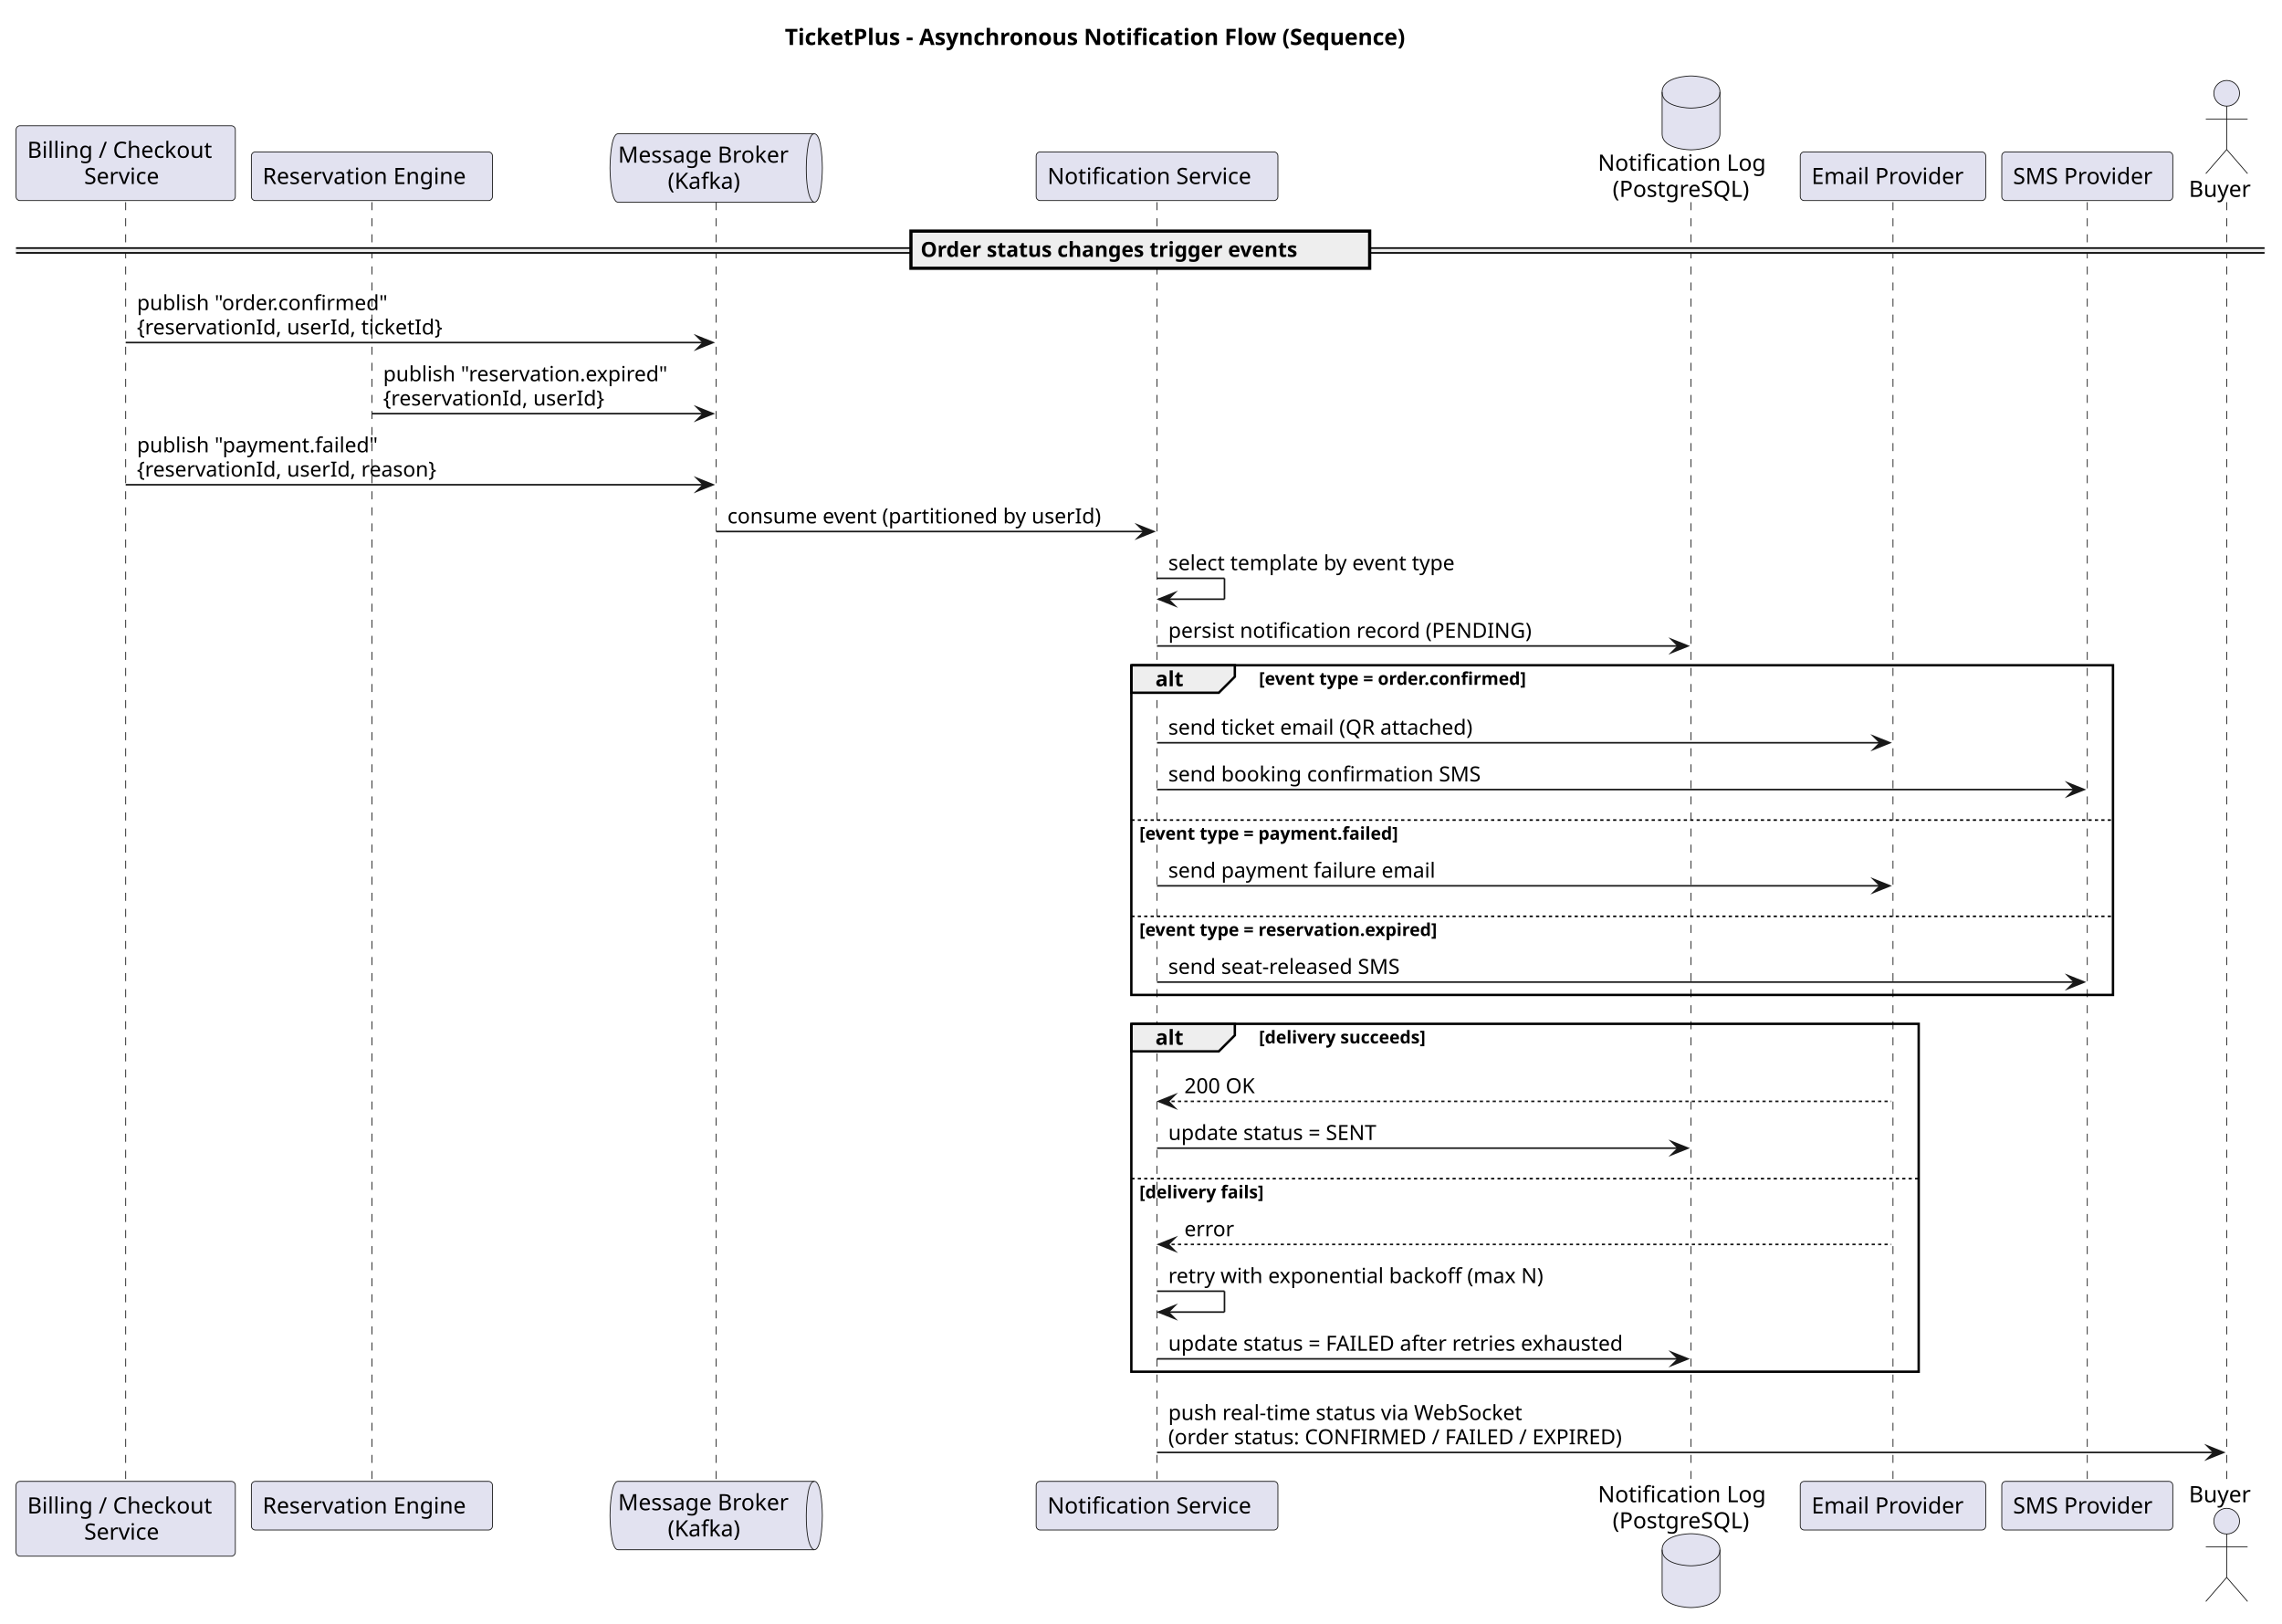
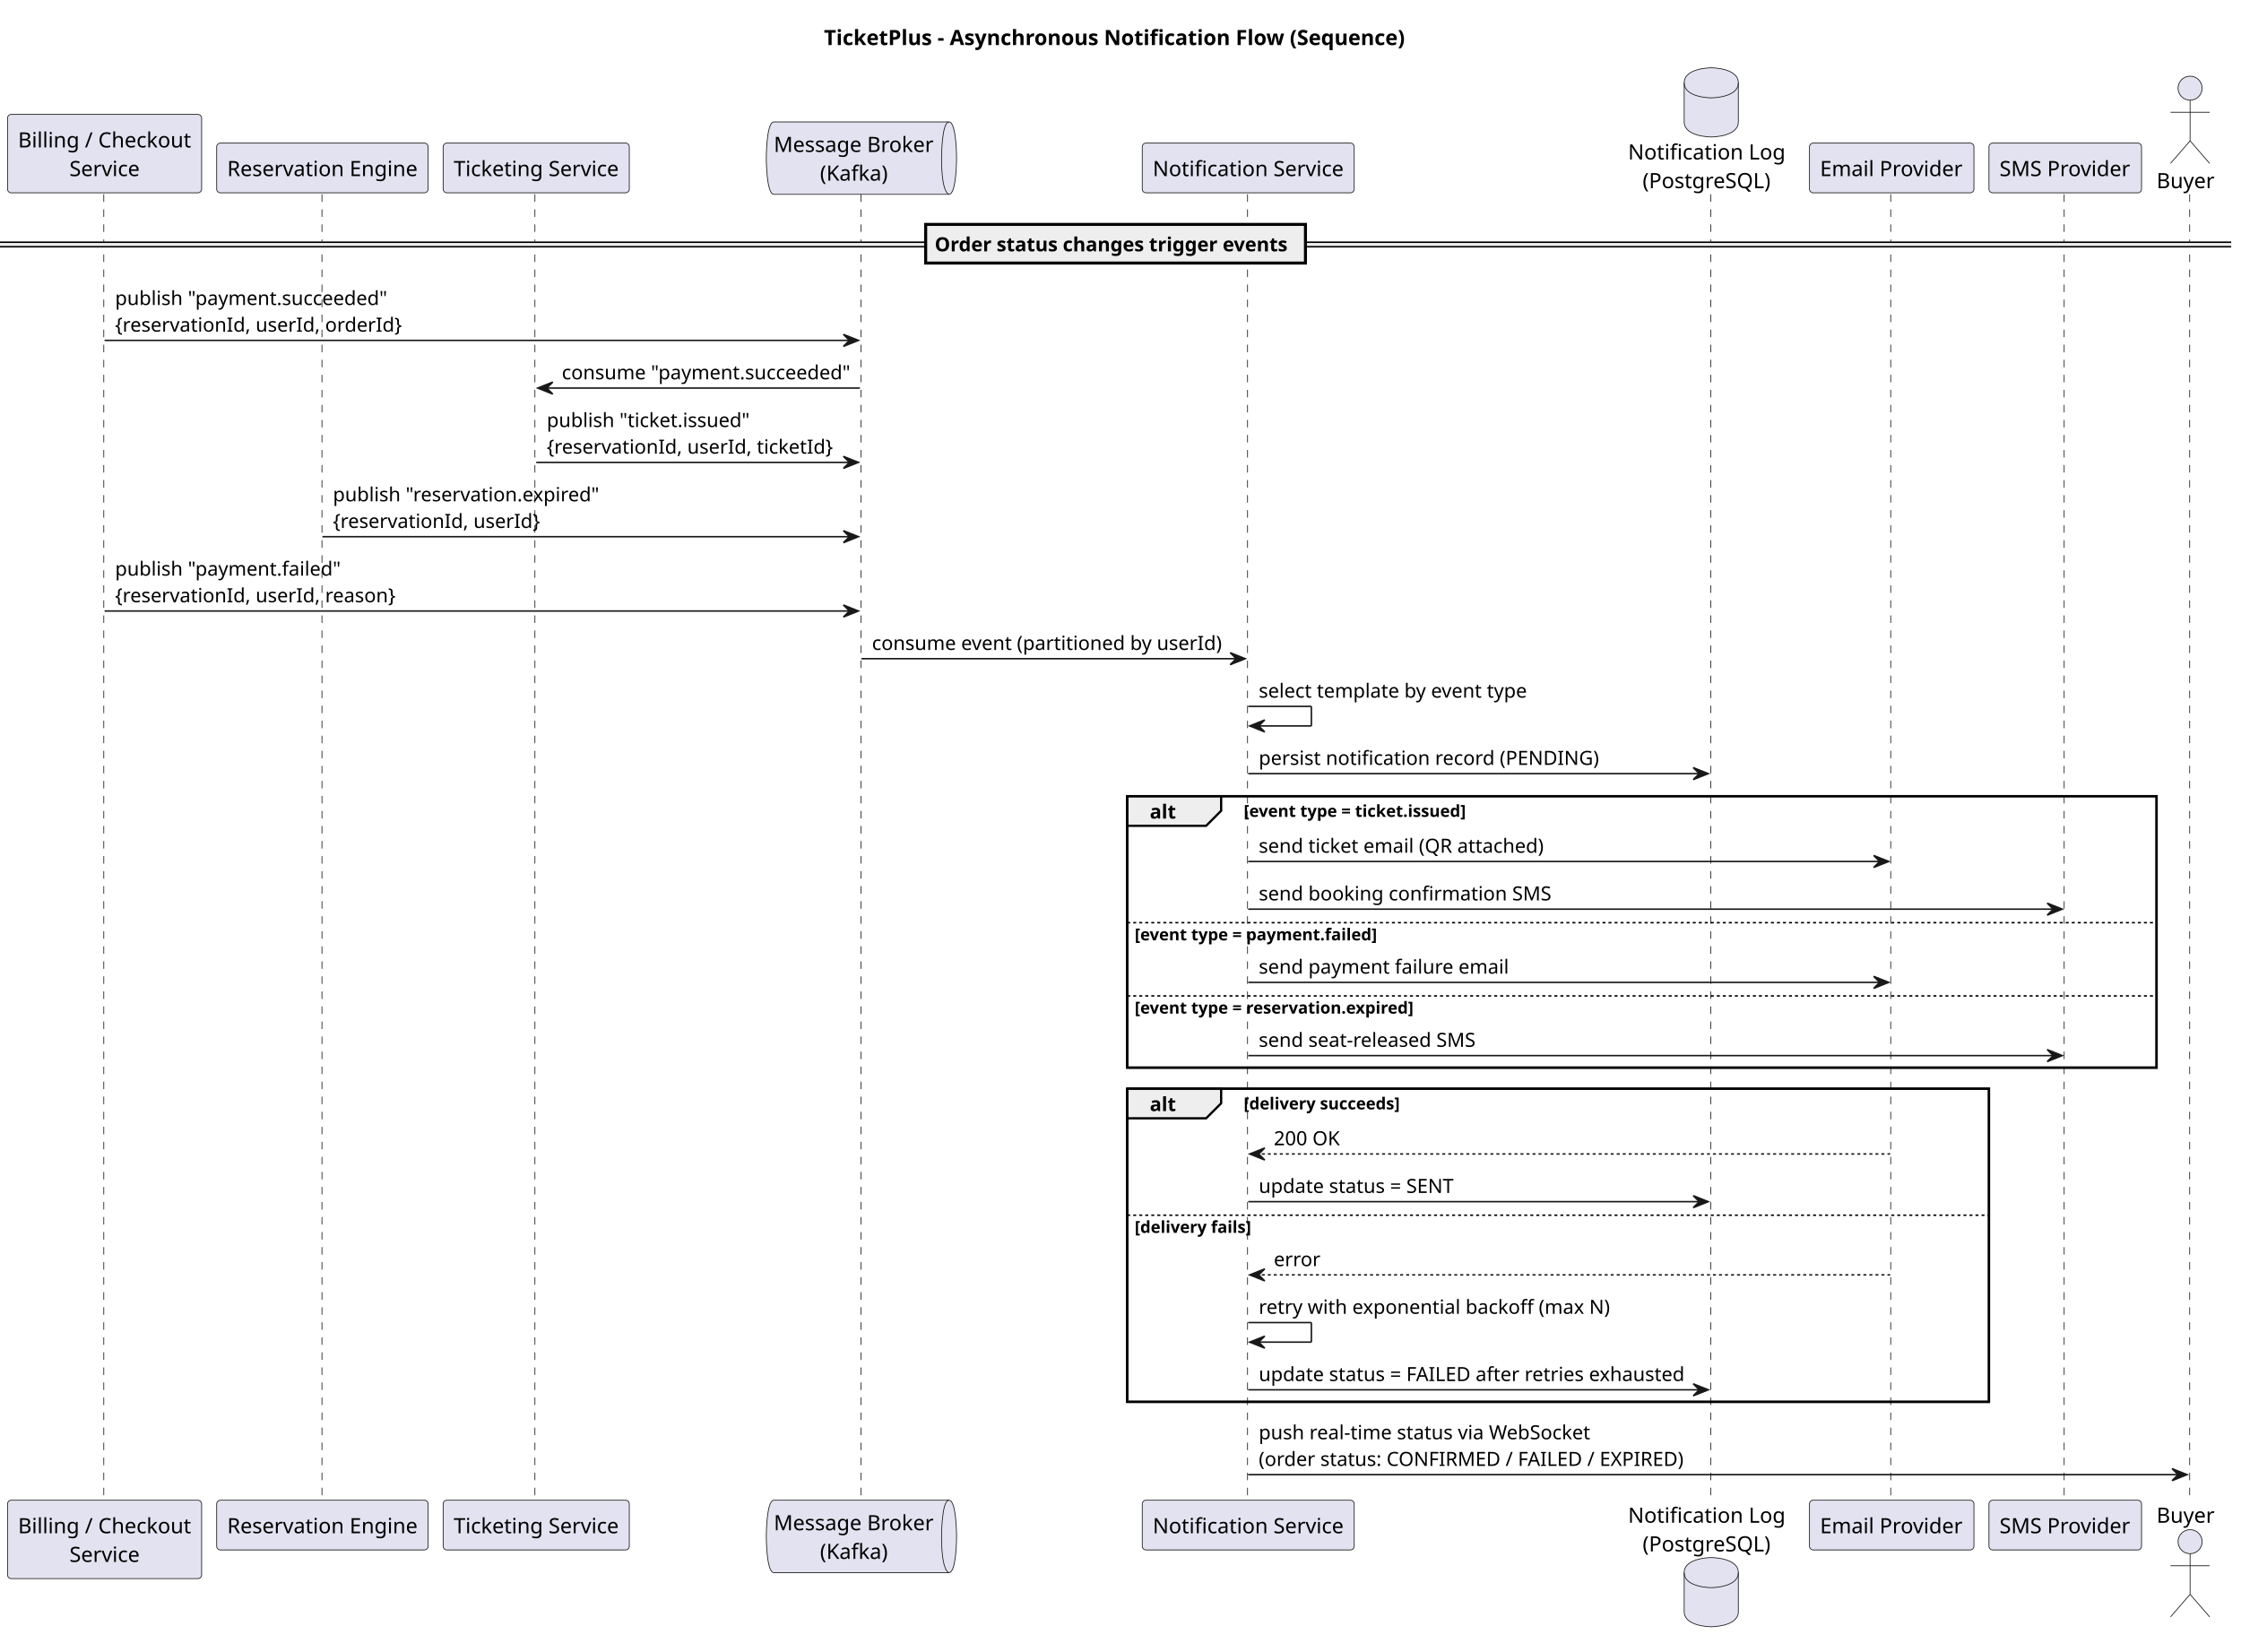
- <svg xmlns="http://www.w3.org/2000/svg" version="1.1" data-diagram-type="SEQUENCE" style="width:1421px;height:1011px;background:#FFFFFF;" width="1421px" height="1011px" viewBox="0 0 1421 1011" zoomAndPan="magnify" preserveAspectRatio="none" contentStyleType="text/css">
+ <svg xmlns="http://www.w3.org/2000/svg" contentStyleType="text/css" data-diagram-type="SEQUENCE" height="1098px" preserveAspectRatio="none" style="width:1490px;height:1098px;background:#FFFFFF;" version="1.1" viewBox="0 0 1490 1098" width="1490px" zoomAndPan="magnify">
  <defs />
-   <g font-family="sans-serif" lengthAdjust="spacing">
-     <g class="title" data-source-line="1">
-       <text x="488.722" y="27.995" fill="#000" font-size="14" textLength="441.69" font-weight="700">TicketPlus - Asynchronous Notification Flow (Sequence)</text>
-     </g>
-     <g>
-       <rect x="74.767" y="125.891" width="8" height="796.469" fill="#000" fill-opacity="0" />
-       <line x1="78.267" y1="125.891" x2="78.267" y2="922.359" style="stroke:#181818;stroke-width:0.5;stroke-dasharray:5,5;" />
-     </g>
-     <g>
-       <rect x="228.093" y="125.891" width="8" height="796.469" fill="#000" fill-opacity="0" />
-       <line x1="231.593" y1="125.891" x2="231.593" y2="922.359" style="stroke:#181818;stroke-width:0.5;stroke-dasharray:5,5;" />
-     </g>
-     <g>
-       <rect x="442.465" y="125.891" width="8" height="796.469" fill="#000" fill-opacity="0" />
-       <line x1="445.965" y1="125.891" x2="445.965" y2="922.359" style="stroke:#181818;stroke-width:0.5;stroke-dasharray:5,5;" />
-     </g>
-     <g>
-       <rect x="716.988" y="125.891" width="8" height="796.469" fill="#000" fill-opacity="0" />
-       <line x1="720.488" y1="125.891" x2="720.488" y2="922.359" style="stroke:#181818;stroke-width:0.5;stroke-dasharray:5,5;" />
-     </g>
-     <g>
-       <rect x="1049.503" y="125.891" width="8" height="796.469" fill="#000" fill-opacity="0" />
-       <line x1="1053.003" y1="125.891" x2="1053.003" y2="922.359" style="stroke:#181818;stroke-width:0.5;stroke-dasharray:5,5;" />
-     </g>
-     <g>
-       <rect x="1175.262" y="125.891" width="8" height="796.469" fill="#000" fill-opacity="0" />
-       <line x1="1178.762" y1="125.891" x2="1178.762" y2="922.359" style="stroke:#181818;stroke-width:0.5;stroke-dasharray:5,5;" />
-     </g>
-     <g>
-       <rect x="1296.254" y="125.891" width="8" height="796.469" fill="#000" fill-opacity="0" />
-       <line x1="1299.754" y1="125.891" x2="1299.754" y2="922.359" style="stroke:#181818;stroke-width:0.5;stroke-dasharray:5,5;" />
-     </g>
-     <g>
-       <rect x="1383.068" y="125.891" width="8" height="796.469" fill="#000" fill-opacity="0" />
-       <line x1="1386.568" y1="125.891" x2="1386.568" y2="922.359" style="stroke:#181818;stroke-width:0.5;stroke-dasharray:5,5;" />
-     </g>
-     <rect x="10" y="78.297" width="136.534" height="46.594" fill="#E2E2F0" style="stroke:#181818;stroke-width:0.5;" rx="2.5" ry="2.5" />
-     <text x="17" y="98.292" fill="#000" font-size="14" textLength="122.534">Billing / Checkout</text>
-     <text x="52.396" y="114.589" fill="#000" font-size="14" textLength="51.741">Service</text>
-     <rect x="156.534" y="94.594" width="150.117" height="30.297" fill="#E2E2F0" style="stroke:#181818;stroke-width:0.5;" rx="2.5" ry="2.5" />
-     <text x="163.534" y="114.589" fill="#000" font-size="14" textLength="136.117">Reservation Engine</text>
-     <path d="M384.859,83.297 L507.071,83.297 C512.071,83.297 512.071,104.594 512.071,104.594 C512.071,104.594 512.071,125.891 507.071,125.891 L384.859,125.891 C379.859,125.891 379.859,104.594 379.859,104.594 C379.859,104.594 379.859,83.297 384.859,83.297" style="stroke:#181818;stroke-width:0.5;" fill="#E2E2F0" />
-     <path d="M507.071,83.297 C502.071,83.297 502.071,104.594 502.071,104.594 C502.071,125.891 507.071,125.891 507.071,125.891" style="stroke:#181818;stroke-width:0.5;" fill="none" />
-     <text x="384.859" y="101.292" fill="#000" font-size="14" textLength="112.212">Message Broker</text>
-     <text x="415.816" y="117.589" fill="#000" font-size="14" textLength="50.299">(Kafka)</text>
-     <rect x="645.228" y="94.594" width="150.521" height="30.297" fill="#E2E2F0" style="stroke:#181818;stroke-width:0.5;" rx="2.5" ry="2.5" />
-     <text x="652.228" y="114.589" fill="#000" font-size="14" textLength="136.521">Notification Service</text>
-     <text x="994.988" y="106.292" fill="#000" font-size="14" textLength="110.031">Notification Log</text>
-     <text x="1004.165" y="122.589" fill="#000" font-size="14" textLength="91.677">(PostgreSQL)</text>
-     <path d="M1035.003,57.297 C1035.003,47.297 1053.003,47.297 1053.003,47.297 C1053.003,47.297 1071.003,47.297 1071.003,57.297 L1071.003,83.297 C1071.003,93.297 1053.003,93.297 1053.003,93.297 C1053.003,93.297 1035.003,93.297 1035.003,83.297 L1035.003,57.297" style="stroke:#181818;stroke-width:0.5;" fill="#E2E2F0" />
-     <path d="M1035.003,57.297 C1035.003,67.297 1053.003,67.297 1053.003,67.297 C1053.003,67.297 1071.003,67.297 1071.003,57.297" style="stroke:#181818;stroke-width:0.5;" fill="none" />
-     <rect x="1121.019" y="94.594" width="115.486" height="30.297" fill="#E2E2F0" style="stroke:#181818;stroke-width:0.5;" rx="2.5" ry="2.5" />
-     <text x="1128.019" y="114.589" fill="#000" font-size="14" textLength="101.486">Email Provider</text>
-     <rect x="1246.505" y="94.594" width="106.497" height="30.297" fill="#E2E2F0" style="stroke:#181818;stroke-width:0.5;" rx="2.5" ry="2.5" />
-     <text x="1253.505" y="114.589" fill="#000" font-size="14" textLength="92.497">SMS Provider</text>
-     <text x="1363.002" y="122.589" fill="#000" font-size="14" textLength="41.132">Buyer</text>
-     <ellipse cx="1386.568" cy="58.094" rx="8" ry="8" fill="#E2E2F0" style="stroke:#181818;stroke-width:0.5;" />
-     <path d="M1386.568,66.094 L1386.568,93.094 M1373.568,74.094 L1399.568,74.094 M1386.568,93.094 L1373.568,108.094 M1386.568,93.094 L1399.568,108.094" style="stroke:#181818;stroke-width:0.5;" fill="none" />
-     <rect x="10" y="922.359" width="136.534" height="46.594" fill="#E2E2F0" style="stroke:#181818;stroke-width:0.5;" rx="2.5" ry="2.5" />
-     <text x="17" y="942.354" fill="#000" font-size="14" textLength="122.534">Billing / Checkout</text>
-     <text x="52.396" y="958.651" fill="#000" font-size="14" textLength="51.741">Service</text>
-     <rect x="156.534" y="922.359" width="150.117" height="30.297" fill="#E2E2F0" style="stroke:#181818;stroke-width:0.5;" rx="2.5" ry="2.5" />
-     <text x="163.534" y="942.354" fill="#000" font-size="14" textLength="136.117">Reservation Engine</text>
-     <path d="M384.859,922.359 L507.071,922.359 C512.071,922.359 512.071,943.656 512.071,943.656 C512.071,943.656 512.071,964.953 507.071,964.953 L384.859,964.953 C379.859,964.953 379.859,943.656 379.859,943.656 C379.859,943.656 379.859,922.359 384.859,922.359" style="stroke:#181818;stroke-width:0.5;" fill="#E2E2F0" />
-     <path d="M507.071,922.359 C502.071,922.359 502.071,943.656 502.071,943.656 C502.071,964.953 507.071,964.953 507.071,964.953" style="stroke:#181818;stroke-width:0.5;" fill="none" />
-     <text x="384.859" y="940.354" fill="#000" font-size="14" textLength="112.212">Message Broker</text>
-     <text x="415.816" y="956.651" fill="#000" font-size="14" textLength="50.299">(Kafka)</text>
-     <rect x="645.228" y="922.359" width="150.521" height="30.297" fill="#E2E2F0" style="stroke:#181818;stroke-width:0.5;" rx="2.5" ry="2.5" />
-     <text x="652.228" y="942.354" fill="#000" font-size="14" textLength="136.521">Notification Service</text>
-     <text x="994.988" y="935.354" fill="#000" font-size="14" textLength="110.031">Notification Log</text>
-     <text x="1004.165" y="951.651" fill="#000" font-size="14" textLength="91.677">(PostgreSQL)</text>
-     <path d="M1035.003,964.953 C1035.003,954.953 1053.003,954.953 1053.003,954.953 C1053.003,954.953 1071.003,954.953 1071.003,964.953 L1071.003,990.953 C1071.003,1000.953 1053.003,1000.953 1053.003,1000.953 C1053.003,1000.953 1035.003,1000.953 1035.003,990.953 L1035.003,964.953" style="stroke:#181818;stroke-width:0.5;" fill="#E2E2F0" />
-     <path d="M1035.003,964.953 C1035.003,974.953 1053.003,974.953 1053.003,974.953 C1053.003,974.953 1071.003,974.953 1071.003,964.953" style="stroke:#181818;stroke-width:0.5;" fill="none" />
-     <rect x="1121.019" y="922.359" width="115.486" height="30.297" fill="#E2E2F0" style="stroke:#181818;stroke-width:0.5;" rx="2.5" ry="2.5" />
-     <text x="1128.019" y="942.354" fill="#000" font-size="14" textLength="101.486">Email Provider</text>
-     <rect x="1246.505" y="922.359" width="106.497" height="30.297" fill="#E2E2F0" style="stroke:#181818;stroke-width:0.5;" rx="2.5" ry="2.5" />
-     <text x="1253.505" y="942.354" fill="#000" font-size="14" textLength="92.497">SMS Provider</text>
-     <text x="1363.002" y="935.354" fill="#000" font-size="14" textLength="41.132">Buyer</text>
-     <ellipse cx="1386.568" cy="947.156" rx="8" ry="8" fill="#E2E2F0" style="stroke:#181818;stroke-width:0.5;" />
-     <path d="M1386.568,955.156 L1386.568,982.156 M1373.568,963.156 L1399.568,963.156 M1386.568,982.156 L1373.568,997.156 M1386.568,982.156 L1399.568,997.156" style="stroke:#181818;stroke-width:0.5;" fill="none" />
-     <rect x="10" y="154.457" width="1400.134" height="3" fill="#EEE" style="stroke:#EEE;stroke-width:1;" />
-     <line x1="10" y1="154.457" x2="1410.134" y2="154.457" style="stroke:#000;stroke-width:1;" />
-     <line x1="10" y1="157.457" x2="1410.134" y2="157.457" style="stroke:#000;stroke-width:1;" />
-     <rect x="567.246" y="143.891" width="285.642" height="23.133" fill="#EEE" style="stroke:#000;stroke-width:2;" />
-     <text x="573.246" y="159.958" fill="#000" font-size="13" textLength="267.116" font-weight="700">Order status changes trigger events</text>
-     <polygon points="433.965,209.289,443.965,213.289,433.965,217.289,437.965,213.289" fill="#181818" style="stroke:#181818;stroke-width:1;stroke-linejoin:miter;stroke-miterlimit:10;" />
-     <line x1="78.267" y1="213.289" x2="439.965" y2="213.289" style="stroke:#181818;stroke-width:1;" />
-     <text x="85.267" y="193.09" fill="#000" font-size="13" textLength="167.883">publish "order.confirmed"</text>
-     <text x="85.267" y="208.223" fill="#000" font-size="13" textLength="208.184">{reservationId, userId, ticketId}</text>
-     <polygon points="433.965,253.555,443.965,257.555,433.965,261.555,437.965,257.555" fill="#181818" style="stroke:#181818;stroke-width:1;stroke-linejoin:miter;stroke-miterlimit:10;" />
-     <line x1="231.593" y1="257.555" x2="439.965" y2="257.555" style="stroke:#181818;stroke-width:1;" />
-     <text x="238.593" y="237.356" fill="#000" font-size="13" textLength="190.373">publish "reservation.expired"</text>
-     <text x="238.593" y="252.489" fill="#000" font-size="13" textLength="151.354">{reservationId, userId}</text>
-     <polygon points="433.965,297.82,443.965,301.82,433.965,305.82,437.965,301.82" fill="#181818" style="stroke:#181818;stroke-width:1;stroke-linejoin:miter;stroke-miterlimit:10;" />
-     <line x1="78.267" y1="301.82" x2="439.965" y2="301.82" style="stroke:#181818;stroke-width:1;" />
-     <text x="85.267" y="281.622" fill="#000" font-size="13" textLength="161.129">publish "payment.failed"</text>
-     <text x="85.267" y="296.754" fill="#000" font-size="13" textLength="203.893">{reservationId, userId, reason}</text>
-     <polygon points="708.488,326.953,718.488,330.953,708.488,334.953,712.488,330.953" fill="#181818" style="stroke:#181818;stroke-width:1;stroke-linejoin:miter;stroke-miterlimit:10;" />
-     <line x1="445.965" y1="330.953" x2="714.488" y2="330.953" style="stroke:#181818;stroke-width:1;" />
-     <text x="452.965" y="325.887" fill="#000" font-size="13" textLength="250.523">consume event (partitioned by userId)</text>
-     <line x1="720.488" y1="360.086" x2="762.488" y2="360.086" style="stroke:#181818;stroke-width:1;" />
-     <line x1="762.488" y1="360.086" x2="762.488" y2="373.086" style="stroke:#181818;stroke-width:1;" />
-     <line x1="721.488" y1="373.086" x2="762.488" y2="373.086" style="stroke:#181818;stroke-width:1;" />
-     <polygon points="731.488,369.086,721.488,373.086,731.488,377.086,727.488,373.086" fill="#181818" style="stroke:#181818;stroke-width:1;stroke-linejoin:miter;stroke-miterlimit:10;" />
-     <text x="727.488" y="355.02" fill="#000" font-size="13" textLength="195.851">select template by event type</text>
-     <polygon points="1041.003,398.219,1051.003,402.219,1041.003,406.219,1045.003,402.219" fill="#181818" style="stroke:#181818;stroke-width:1;stroke-linejoin:miter;stroke-miterlimit:10;" />
-     <line x1="720.488" y1="402.219" x2="1047.003" y2="402.219" style="stroke:#181818;stroke-width:1;" />
-     <text x="727.488" y="397.153" fill="#000" font-size="13" textLength="240.957">persist notification record (PENDING)</text>
-     <path d="M704.488,414.219 L768.931,414.219 L768.931,421.352 L758.931,431.352 L704.488,431.352 L704.488,414.219" style="stroke:#000;stroke-width:1.5;" fill="#EEE" />
-     <rect x="704.488" y="414.219" width="611.266" height="205.273" fill="none" style="stroke:#000;stroke-width:1.5;" />
-     <text x="719.488" y="427.286" fill="#000" font-size="13" textLength="19.443" font-weight="700">alt</text>
-     <text x="783.931" y="426.429" fill="#000" font-size="11" textLength="194.31" font-weight="700">[event type = order.confirmed]</text>
-     <line x1="704.488" y1="510.617" x2="1315.754" y2="510.617" style="stroke:#000;stroke-width:1;stroke-dasharray:2,2;" />
-     <text x="709.488" y="522.828" fill="#000" font-size="11" textLength="187.446" font-weight="700">[event type = payment.failed]</text>
-     <line x1="704.488" y1="570.555" x2="1315.754" y2="570.555" style="stroke:#000;stroke-width:1;stroke-dasharray:2,2;" />
-     <text x="709.488" y="582.765" fill="#000" font-size="11" textLength="216.17" font-weight="700">[event type = reservation.expired]</text>
-     <polygon points="1166.762,458.484,1176.762,462.484,1166.762,466.484,1170.762,462.484" fill="#181818" style="stroke:#181818;stroke-width:1;stroke-linejoin:miter;stroke-miterlimit:10;" />
-     <line x1="720.488" y1="462.484" x2="1172.762" y2="462.484" style="stroke:#181818;stroke-width:1;" />
-     <text x="727.488" y="457.418" fill="#000" font-size="13" textLength="207.295">send ticket email (QR attached)</text>
-     <polygon points="1287.754,487.617,1297.754,491.617,1287.754,495.617,1291.754,491.617" fill="#181818" style="stroke:#181818;stroke-width:1;stroke-linejoin:miter;stroke-miterlimit:10;" />
-     <line x1="720.488" y1="491.617" x2="1293.754" y2="491.617" style="stroke:#181818;stroke-width:1;" />
-     <text x="727.488" y="486.551" fill="#000" font-size="13" textLength="205.575">send booking confirmation SMS</text>
-     <polygon points="1166.762,547.555,1176.762,551.555,1166.762,555.555,1170.762,551.555" fill="#181818" style="stroke:#181818;stroke-width:1;stroke-linejoin:miter;stroke-miterlimit:10;" />
-     <line x1="720.488" y1="551.555" x2="1172.762" y2="551.555" style="stroke:#181818;stroke-width:1;" />
-     <text x="727.488" y="546.489" fill="#000" font-size="13" textLength="178.769">send payment failure email</text>
-     <polygon points="1287.754,607.492,1297.754,611.492,1287.754,615.492,1291.754,611.492" fill="#181818" style="stroke:#181818;stroke-width:1;stroke-linejoin:miter;stroke-miterlimit:10;" />
-     <line x1="720.488" y1="611.492" x2="1293.754" y2="611.492" style="stroke:#181818;stroke-width:1;" />
-     <text x="727.488" y="606.426" fill="#000" font-size="13" textLength="155.714">send seat-released SMS</text>
-     <path d="M704.488,637.492 L768.931,637.492 L768.931,644.625 L758.931,654.625 L704.488,654.625 L704.488,637.492" style="stroke:#000;stroke-width:1.5;" fill="#EEE" />
-     <rect x="704.488" y="637.492" width="490.274" height="216.602" fill="none" style="stroke:#000;stroke-width:1.5;" />
-     <text x="719.488" y="650.559" fill="#000" font-size="13" textLength="19.443" font-weight="700">alt</text>
-     <text x="783.931" y="649.703" fill="#000" font-size="11" textLength="120.748" font-weight="700">[delivery succeeds]</text>
-     <line x1="704.488" y1="733.891" x2="1194.762" y2="733.891" style="stroke:#000;stroke-width:1;stroke-dasharray:2,2;" />
-     <text x="709.488" y="746.101" fill="#000" font-size="11" textLength="90.283" font-weight="700">[delivery fails]</text>
-     <polygon points="731.488,681.758,721.488,685.758,731.488,689.758,727.488,685.758" fill="#181818" style="stroke:#181818;stroke-width:1;stroke-linejoin:miter;stroke-miterlimit:10;" />
-     <line x1="725.488" y1="685.758" x2="1177.762" y2="685.758" style="stroke:#181818;stroke-width:1;stroke-dasharray:2,2;" />
-     <text x="737.488" y="680.692" fill="#000" font-size="13" textLength="47.703">200 OK</text>
-     <polygon points="1041.003,710.891,1051.003,714.891,1041.003,718.891,1045.003,714.891" fill="#181818" style="stroke:#181818;stroke-width:1;stroke-linejoin:miter;stroke-miterlimit:10;" />
-     <line x1="720.488" y1="714.891" x2="1047.003" y2="714.891" style="stroke:#181818;stroke-width:1;" />
-     <text x="727.488" y="709.825" fill="#000" font-size="13" textLength="143.171">update status = SENT</text>
-     <polygon points="731.488,770.828,721.488,774.828,731.488,778.828,727.488,774.828" fill="#181818" style="stroke:#181818;stroke-width:1;stroke-linejoin:miter;stroke-miterlimit:10;" />
-     <line x1="725.488" y1="774.828" x2="1177.762" y2="774.828" style="stroke:#181818;stroke-width:1;stroke-dasharray:2,2;" />
-     <text x="737.488" y="769.762" fill="#000" font-size="13" textLength="31.986">error</text>
-     <line x1="720.488" y1="803.961" x2="762.488" y2="803.961" style="stroke:#181818;stroke-width:1;" />
-     <line x1="762.488" y1="803.961" x2="762.488" y2="816.961" style="stroke:#181818;stroke-width:1;" />
-     <line x1="721.488" y1="816.961" x2="762.488" y2="816.961" style="stroke:#181818;stroke-width:1;" />
-     <polygon points="731.488,812.961,721.488,816.961,731.488,820.961,727.488,816.961" fill="#181818" style="stroke:#181818;stroke-width:1;stroke-linejoin:miter;stroke-miterlimit:10;" />
-     <text x="727.488" y="798.895" fill="#000" font-size="13" textLength="252.573">retry with exponential backoff (max N)</text>
-     <polygon points="1041.003,842.094,1051.003,846.094,1041.003,850.094,1045.003,846.094" fill="#181818" style="stroke:#181818;stroke-width:1;stroke-linejoin:miter;stroke-miterlimit:10;" />
-     <line x1="720.488" y1="846.094" x2="1047.003" y2="846.094" style="stroke:#181818;stroke-width:1;" />
-     <text x="727.488" y="841.028" fill="#000" font-size="13" textLength="308.515">update status = FAILED after retries exhausted</text>
-     <polygon points="1374.568,900.359,1384.568,904.359,1374.568,908.359,1378.568,904.359" fill="#181818" style="stroke:#181818;stroke-width:1;stroke-linejoin:miter;stroke-miterlimit:10;" />
-     <line x1="720.488" y1="904.359" x2="1380.568" y2="904.359" style="stroke:#181818;stroke-width:1;" />
-     <text x="727.488" y="884.161" fill="#000" font-size="13" textLength="239.313">push real-time status via WebSocket</text>
-     <text x="727.488" y="899.293" fill="#000" font-size="13" textLength="303.456">(order status: CONFIRMED / FAILED / EXPIRED)</text>
+   <g>
+     <text fill="#000000" font-family="sans-serif" font-size="14" font-weight="bold" lengthAdjust="spacing" textLength="386.777" x="547.83" y="29.966">TicketPlus - Asynchronous Notification Flow (Sequence)</text>
+     <rect fill="none" height="180.494" style="stroke:#000000;stroke-width:1.5;" width="684.403" x="749.464" y="529.382" />
+     <rect fill="none" height="208.218" style="stroke:#000000;stroke-width:1.5;" width="572.959" x="749.464" y="723.876" />
+     <g>
+       <rect fill="#000000" fill-opacity="0" height="869.302" width="8" x="65.533" y="129.204" />
+       <line style="stroke:#181818;stroke-width:0.5;stroke-dasharray:5,5;" x1="69" x2="69" y1="129.204" y2="998.506" />
+     </g>
+     <g>
+       <rect fill="#000000" fill-opacity="0" height="869.302" width="8" x="210.359" y="129.204" />
+       <line style="stroke:#181818;stroke-width:0.5;stroke-dasharray:5,5;" x1="214.065" x2="214.065" y1="129.204" y2="998.506" />
+     </g>
+     <g>
+       <rect fill="#000000" fill-opacity="0" height="869.302" width="8" x="352.533" y="129.204" />
+       <line style="stroke:#181818;stroke-width:0.5;stroke-dasharray:5,5;" x1="355.653" x2="355.653" y1="129.204" y2="998.506" />
+     </g>
+     <g>
+       <rect fill="#000000" fill-opacity="0" height="869.302" width="8" x="568.751" y="129.204" />
+       <line style="stroke:#181818;stroke-width:0.5;stroke-dasharray:5,5;" x1="572.495" x2="572.495" y1="129.204" y2="998.506" />
+     </g>
+     <g>
+       <rect fill="#000000" fill-opacity="0" height="869.302" width="8" x="825.919" y="129.204" />
+       <line style="stroke:#181818;stroke-width:0.5;stroke-dasharray:5,5;" x1="829.464" x2="829.464" y1="129.204" y2="998.506" />
+     </g>
+     <g>
+       <rect fill="#000000" fill-opacity="0" height="869.302" width="8" x="1133.787" y="129.204" />
+       <line style="stroke:#181818;stroke-width:0.5;stroke-dasharray:5,5;" x1="1137.477" x2="1137.477" y1="129.204" y2="998.506" />
+     </g>
+     <g>
+       <rect fill="#000000" fill-opacity="0" height="869.302" width="8" x="1253.761" y="129.204" />
+       <line style="stroke:#181818;stroke-width:0.5;stroke-dasharray:5,5;" x1="1257.098" x2="1257.098" y1="129.204" y2="998.506" />
+     </g>
+     <g>
+       <rect fill="#000000" fill-opacity="0" height="869.302" width="8" x="1369.146" y="129.204" />
+       <line style="stroke:#181818;stroke-width:0.5;stroke-dasharray:5,5;" x1="1372.424" x2="1372.424" y1="129.204" y2="998.506" />
+     </g>
+     <g>
+       <rect fill="#000000" fill-opacity="0" height="869.302" width="8" x="1452.152" y="129.204" />
+       <line style="stroke:#181818;stroke-width:0.5;stroke-dasharray:5,5;" x1="1455.868" x2="1455.868" y1="129.204" y2="998.506" />
+     </g>
+     <g class="participant participant-head" data-participant="Billing">
+       <rect fill="#E2E2F0" height="52.136" rx="2.5" ry="2.5" style="stroke:#181818;stroke-width:0.5;" width="129.065" x="5" y="76.068" />
+       <text fill="#000000" font-family="sans-serif" font-size="14" lengthAdjust="spacing" textLength="115.066" x="12" y="98.034">Billing / Checkout</text>
+       <text fill="#000000" font-family="sans-serif" font-size="14" lengthAdjust="spacing" textLength="46.704" x="46.181" y="117.102">Service</text>
+     </g>
+     <g class="participant participant-tail" data-participant="Billing">
+       <rect fill="#E2E2F0" height="52.136" rx="2.5" ry="2.5" style="stroke:#181818;stroke-width:0.5;" width="129.065" x="5" y="997.506" />
+       <text fill="#000000" font-family="sans-serif" font-size="14" lengthAdjust="spacing" textLength="115.066" x="12" y="1019.472">Billing / Checkout</text>
+       <text fill="#000000" font-family="sans-serif" font-size="14" lengthAdjust="spacing" textLength="46.704" x="46.181" y="1038.54">Service</text>
+     </g>
+     <g class="participant participant-head" data-participant="Res">
+       <rect fill="#E2E2F0" height="33.068" rx="2.5" ry="2.5" style="stroke:#181818;stroke-width:0.5;" width="140.588" x="144.065" y="95.136" />
+       <text fill="#000000" font-family="sans-serif" font-size="14" lengthAdjust="spacing" textLength="126.588" x="151.065" y="117.102">Reservation Engine</text>
+     </g>
+     <g class="participant participant-tail" data-participant="Res">
+       <rect fill="#E2E2F0" height="33.068" rx="2.5" ry="2.5" style="stroke:#181818;stroke-width:0.5;" width="140.588" x="144.065" y="997.506" />
+       <text fill="#000000" font-family="sans-serif" font-size="14" lengthAdjust="spacing" textLength="126.588" x="151.065" y="1019.472">Reservation Engine</text>
+     </g>
+     <g class="participant participant-head" data-participant="Ticketing">
+       <rect fill="#E2E2F0" height="33.068" rx="2.5" ry="2.5" style="stroke:#181818;stroke-width:0.5;" width="123.76" x="294.653" y="95.136" />
+       <text fill="#000000" font-family="sans-serif" font-size="14" lengthAdjust="spacing" textLength="109.76" x="301.653" y="117.102">Ticketing Service</text>
+     </g>
+     <g class="participant participant-tail" data-participant="Ticketing">
+       <rect fill="#E2E2F0" height="33.068" rx="2.5" ry="2.5" style="stroke:#181818;stroke-width:0.5;" width="123.76" x="294.653" y="997.506" />
+       <text fill="#000000" font-family="sans-serif" font-size="14" lengthAdjust="spacing" textLength="109.76" x="301.653" y="1019.472">Ticketing Service</text>
+     </g>
+     <g class="participant participant-head" data-participant="Broker">
+       <path d="M514.495,81.068 L631.007,81.068 C636.007,81.068 636.007,105.136 636.007,105.136 C636.007,105.136 636.007,129.204 631.007,129.204 L514.495,129.204 C509.495,129.204 509.495,105.136 509.495,105.136 C509.495,105.136 509.495,81.068 514.495,81.068" fill="#E2E2F0" style="stroke:#181818;stroke-width:0.5;" />
+       <path d="M631.007,81.068 C626.007,81.068 626.007,105.136 626.007,105.136 C626.007,129.204 631.007,129.204 631.007,129.204" fill="none" style="stroke:#181818;stroke-width:0.5;" />
+       <text fill="#000000" font-family="sans-serif" font-size="14" lengthAdjust="spacing" textLength="106.512" x="514.495" y="101.034">Message Broker</text>
+       <text fill="#000000" font-family="sans-serif" font-size="14" lengthAdjust="spacing" textLength="45.066" x="545.218" y="120.102">(Kafka)</text>
+     </g>
+     <g class="participant participant-tail" data-participant="Broker">
+       <path d="M514.495,997.506 L631.007,997.506 C636.007,997.506 636.007,1021.574 636.007,1021.574 C636.007,1021.574 636.007,1045.642 631.007,1045.642 L514.495,1045.642 C509.495,1045.642 509.495,1021.574 509.495,1021.574 C509.495,1021.574 509.495,997.506 514.495,997.506" fill="#E2E2F0" style="stroke:#181818;stroke-width:0.5;" />
+       <path d="M631.007,997.506 C626.007,997.506 626.007,1021.574 626.007,1021.574 C626.007,1045.642 631.007,1045.642 631.007,1045.642" fill="none" style="stroke:#181818;stroke-width:0.5;" />
+       <text fill="#000000" font-family="sans-serif" font-size="14" lengthAdjust="spacing" textLength="106.512" x="514.495" y="1017.472">Message Broker</text>
+       <text fill="#000000" font-family="sans-serif" font-size="14" lengthAdjust="spacing" textLength="45.066" x="545.218" y="1036.54">(Kafka)</text>
+     </g>
+     <g class="participant participant-head" data-participant="Notif">
+       <rect fill="#E2E2F0" height="33.068" rx="2.5" ry="2.5" style="stroke:#181818;stroke-width:0.5;" width="140.91" x="759.464" y="95.136" />
+       <text fill="#000000" font-family="sans-serif" font-size="14" lengthAdjust="spacing" textLength="126.909" x="766.464" y="117.102">Notification Service</text>
+     </g>
+     <g class="participant participant-tail" data-participant="Notif">
+       <rect fill="#E2E2F0" height="33.068" rx="2.5" ry="2.5" style="stroke:#181818;stroke-width:0.5;" width="140.91" x="759.464" y="997.506" />
+       <text fill="#000000" font-family="sans-serif" font-size="14" lengthAdjust="spacing" textLength="126.909" x="766.464" y="1019.472">Notification Service</text>
+     </g>
+     <g class="participant participant-head" data-participant="Log">
+       <text fill="#000000" font-family="sans-serif" font-size="14" lengthAdjust="spacing" textLength="104.622" x="1082.477" y="106.034">Notification Log</text>
+       <text fill="#000000" font-family="sans-serif" font-size="14" lengthAdjust="spacing" textLength="85.344" x="1092.116" y="125.102">(PostgreSQL)</text>
+       <path d="M1119.787,55.068 C1119.787,45.068 1137.787,45.068 1137.787,45.068 C1137.787,45.068 1155.787,45.068 1155.787,55.068 L1155.787,81.068 C1155.787,91.068 1137.787,91.068 1137.787,91.068 C1137.787,91.068 1119.787,91.068 1119.787,81.068 L1119.787,55.068" fill="#E2E2F0" style="stroke:#181818;stroke-width:0.5;" />
+       <path d="M1119.787,55.068 C1119.787,65.068 1137.787,65.068 1137.787,65.068 C1137.787,65.068 1155.787,65.068 1155.787,55.068" fill="none" style="stroke:#181818;stroke-width:0.5;" />
+     </g>
+     <g class="participant participant-tail" data-participant="Log">
+       <text fill="#000000" font-family="sans-serif" font-size="14" lengthAdjust="spacing" textLength="104.622" x="1082.477" y="1012.472">Notification Log</text>
+       <text fill="#000000" font-family="sans-serif" font-size="14" lengthAdjust="spacing" textLength="85.344" x="1092.116" y="1031.54">(PostgreSQL)</text>
+       <path d="M1119.787,1045.642 C1119.787,1035.642 1137.787,1035.642 1137.787,1035.642 C1137.787,1035.642 1155.787,1035.642 1155.787,1045.642 L1155.787,1071.642 C1155.787,1081.642 1137.787,1081.642 1137.787,1081.642 C1137.787,1081.642 1119.787,1081.642 1119.787,1071.642 L1119.787,1045.642" fill="#E2E2F0" style="stroke:#181818;stroke-width:0.5;" />
+       <path d="M1119.787,1045.642 C1119.787,1055.642 1137.787,1055.642 1137.787,1055.642 C1137.787,1055.642 1155.787,1055.642 1155.787,1045.642" fill="none" style="stroke:#181818;stroke-width:0.5;" />
+     </g>
+     <g class="participant participant-head" data-participant="Email">
+       <rect fill="#E2E2F0" height="33.068" rx="2.5" ry="2.5" style="stroke:#181818;stroke-width:0.5;" width="109.326" x="1203.098" y="95.136" />
+       <text fill="#000000" font-family="sans-serif" font-size="14" lengthAdjust="spacing" textLength="95.326" x="1210.098" y="117.102">Email Provider</text>
+     </g>
+     <g class="participant participant-tail" data-participant="Email">
+       <rect fill="#E2E2F0" height="33.068" rx="2.5" ry="2.5" style="stroke:#181818;stroke-width:0.5;" width="109.326" x="1203.098" y="997.506" />
+       <text fill="#000000" font-family="sans-serif" font-size="14" lengthAdjust="spacing" textLength="95.326" x="1210.098" y="1019.472">Email Provider</text>
+     </g>
+     <g class="participant participant-head" data-participant="SMS">
+       <rect fill="#E2E2F0" height="33.068" rx="2.5" ry="2.5" style="stroke:#181818;stroke-width:0.5;" width="101.444" x="1322.424" y="95.136" />
+       <text fill="#000000" font-family="sans-serif" font-size="14" lengthAdjust="spacing" textLength="87.444" x="1329.424" y="117.102">SMS Provider</text>
+     </g>
+     <g class="participant participant-tail" data-participant="SMS">
+       <rect fill="#E2E2F0" height="33.068" rx="2.5" ry="2.5" style="stroke:#181818;stroke-width:0.5;" width="101.444" x="1322.424" y="997.506" />
+       <text fill="#000000" font-family="sans-serif" font-size="14" lengthAdjust="spacing" textLength="87.444" x="1329.424" y="1019.472">SMS Provider</text>
+     </g>
+     <g class="participant participant-head" data-participant="Buyer">
+       <text fill="#000000" font-family="sans-serif" font-size="14" lengthAdjust="spacing" textLength="38.57" x="1433.868" y="125.102">Buyer</text>
+       <ellipse cx="1456.152" cy="58.636" fill="#E2E2F0" rx="8" ry="8" style="stroke:#181818;stroke-width:0.5;" />
+       <path d="M1456.152,66.636 L1456.152,93.636 M1443.152,74.636 L1469.152,74.636 M1456.152,93.636 L1443.152,108.636 M1456.152,93.636 L1469.152,108.636" fill="none" style="stroke:#181818;stroke-width:0.5;" />
+     </g>
+     <g class="participant participant-tail" data-participant="Buyer">
+       <text fill="#000000" font-family="sans-serif" font-size="14" lengthAdjust="spacing" textLength="38.57" x="1433.868" y="1012.472">Buyer</text>
+       <ellipse cx="1456.152" cy="1025.074" fill="#E2E2F0" rx="8" ry="8" style="stroke:#181818;stroke-width:0.5;" />
+       <path d="M1456.152,1033.074 L1456.152,1060.074 M1443.152,1041.074 L1469.152,1041.074 M1456.152,1060.074 L1443.152,1075.074 M1456.152,1060.074 L1469.152,1075.074" fill="none" style="stroke:#181818;stroke-width:0.5;" />
+     </g>
+     <rect fill="#EEEEEE" height="3" style="stroke:#EEEEEE;stroke-width:1;" width="1483.437" x="0" y="161.057" />
+     <line style="stroke:#000000;stroke-width:1;" x1="0" x2="1483.437" y1="161.057" y2="161.057" />
+     <line style="stroke:#000000;stroke-width:1;" x1="0" x2="1483.437" y1="164.057" y2="164.057" />
+     <rect fill="#EEEEEE" height="25.706" style="stroke:#000000;stroke-width:2;" width="252.511" x="615.463" y="149.204" />
+     <text fill="#000000" font-family="sans-serif" font-size="13" font-weight="bold" lengthAdjust="spacing" textLength="235.131" x="621.463" y="167.101">Order status changes trigger events</text>
+     <g class="message" data-participant-1="Billing" data-participant-2="Broker">
+       <polygon fill="#181818" points="560.751,222.322,570.751,226.322,560.751,230.322,564.751,226.322" style="stroke:#181818;stroke-width:1;" />
+       <line style="stroke:#181818;stroke-width:1;" x1="69.533" x2="566.751" y1="226.322" y2="226.322" />
+       <text fill="#000000" font-family="sans-serif" font-size="13" lengthAdjust="spacing" textLength="181.324" x="76.533" y="202.807">publish "payment.succeeded"</text>
+       <text fill="#000000" font-family="sans-serif" font-size="13" lengthAdjust="spacing" textLength="191.178" x="76.533" y="220.513">{reservationId, userId, orderId}</text>
+     </g>
+     <g class="message" data-participant-1="Broker" data-participant-2="Ticketing">
+       <polygon fill="#181818" points="367.533,254.028,357.533,258.028,367.533,262.028,363.533,258.028" style="stroke:#181818;stroke-width:1;" />
+       <line style="stroke:#181818;stroke-width:1;" x1="361.533" x2="571.751" y1="258.028" y2="258.028" />
+       <text fill="#000000" font-family="sans-serif" font-size="13" lengthAdjust="spacing" textLength="192.218" x="373.533" y="252.219">consume "payment.succeeded"</text>
+     </g>
+     <g class="message" data-participant-1="Ticketing" data-participant-2="Broker">
+       <polygon fill="#181818" points="560.751,303.44,570.751,307.44,560.751,311.44,564.751,307.44" style="stroke:#181818;stroke-width:1;" />
+       <line style="stroke:#181818;stroke-width:1;" x1="356.533" x2="566.751" y1="307.44" y2="307.44" />
+       <text fill="#000000" font-family="sans-serif" font-size="13" lengthAdjust="spacing" textLength="134.888" x="363.533" y="283.925">publish "ticket.issued"</text>
+       <text fill="#000000" font-family="sans-serif" font-size="13" lengthAdjust="spacing" textLength="190.502" x="363.533" y="301.631">{reservationId, userId, ticketId}</text>
+     </g>
+     <g class="message" data-participant-1="Res" data-participant-2="Broker">
+       <polygon fill="#181818" points="560.751,352.852,570.751,356.852,560.751,360.852,564.751,356.852" style="stroke:#181818;stroke-width:1;" />
+       <line style="stroke:#181818;stroke-width:1;" x1="214.359" x2="566.751" y1="356.852" y2="356.852" />
+       <text fill="#000000" font-family="sans-serif" font-size="13" lengthAdjust="spacing" textLength="178.191" x="221.359" y="333.337">publish "reservation.expired"</text>
+       <text fill="#000000" font-family="sans-serif" font-size="13" lengthAdjust="spacing" textLength="137.982" x="221.359" y="351.043">{reservationId, userId}</text>
+     </g>
+     <g class="message" data-participant-1="Billing" data-participant-2="Broker">
+       <polygon fill="#181818" points="560.751,402.264,570.751,406.264,560.751,410.264,564.751,406.264" style="stroke:#181818;stroke-width:1;" />
+       <line style="stroke:#181818;stroke-width:1;" x1="69.533" x2="566.751" y1="406.264" y2="406.264" />
+       <text fill="#000000" font-family="sans-serif" font-size="13" lengthAdjust="spacing" textLength="150.397" x="76.533" y="382.749">publish "payment.failed"</text>
+       <text fill="#000000" font-family="sans-serif" font-size="13" lengthAdjust="spacing" textLength="186.966" x="76.533" y="400.455">{reservationId, userId, reason}</text>
+     </g>
+     <g class="message" data-participant-1="Broker" data-participant-2="Notif">
+       <polygon fill="#181818" points="817.919,433.97,827.919,437.97,817.919,441.97,821.919,437.97" style="stroke:#181818;stroke-width:1;" />
+       <line style="stroke:#181818;stroke-width:1;" x1="572.751" x2="823.919" y1="437.97" y2="437.97" />
+       <text fill="#000000" font-family="sans-serif" font-size="13" lengthAdjust="spacing" textLength="233.168" x="579.751" y="432.161">consume event (partitioned by userId)</text>
+     </g>
+     <g class="message" data-participant-1="Notif" data-participant-2="Notif">
+       <line style="stroke:#181818;stroke-width:1;" x1="829.919" x2="871.919" y1="469.676" y2="469.676" />
+       <line style="stroke:#181818;stroke-width:1;" x1="871.919" x2="871.919" y1="469.676" y2="482.676" />
+       <line style="stroke:#181818;stroke-width:1;" x1="830.919" x2="871.919" y1="482.676" y2="482.676" />
+       <polygon fill="#181818" points="840.919,478.676,830.919,482.676,840.919,486.676,836.919,482.676" style="stroke:#181818;stroke-width:1;" />
+       <text fill="#000000" font-family="sans-serif" font-size="13" lengthAdjust="spacing" textLength="178.815" x="836.919" y="463.867">select template by event type</text>
+     </g>
+     <g class="message" data-participant-1="Notif" data-participant-2="Log">
+       <polygon fill="#181818" points="1125.787,510.382,1135.787,514.382,1125.787,518.382,1129.787,514.382" style="stroke:#181818;stroke-width:1;" />
+       <line style="stroke:#181818;stroke-width:1;" x1="829.919" x2="1131.787" y1="514.382" y2="514.382" />
+       <text fill="#000000" font-family="sans-serif" font-size="13" lengthAdjust="spacing" textLength="226.772" x="836.919" y="508.573">persist notification record (PENDING)</text>
+     </g>
+     <path d="M749.464,529.382 L811.923,529.382 L811.923,539.088 L801.923,549.088 L749.464,549.088 L749.464,529.382" fill="#EEEEEE" style="stroke:#000000;stroke-width:1.5;" />
+     <rect fill="none" height="180.494" style="stroke:#000000;stroke-width:1.5;" width="684.403" x="749.464" y="529.382" />
+     <text fill="#000000" font-family="sans-serif" font-size="13" font-weight="bold" lengthAdjust="spacing" textLength="17.459" x="764.464" y="544.279">alt</text>
+     <text fill="#000000" font-family="sans-serif" font-size="11" font-weight="bold" lengthAdjust="spacing" textLength="147.905" x="826.923" y="543.141">[event type = ticket.issued]</text>
+     <g class="message" data-participant-1="Notif" data-participant-2="Email">
+       <polygon fill="#181818" points="1245.761,568.794,1255.761,572.794,1245.761,576.794,1249.761,572.794" style="stroke:#181818;stroke-width:1;" />
+       <line style="stroke:#181818;stroke-width:1;" x1="829.919" x2="1251.761" y1="572.794" y2="572.794" />
+       <text fill="#000000" font-family="sans-serif" font-size="13" lengthAdjust="spacing" textLength="189.462" x="836.919" y="566.985">send ticket email (QR attached)</text>
+     </g>
+     <g class="message" data-participant-1="Notif" data-participant-2="SMS">
+       <polygon fill="#181818" points="1361.146,600.5,1371.146,604.5,1361.146,608.5,1365.146,604.5" style="stroke:#181818;stroke-width:1;" />
+       <line style="stroke:#181818;stroke-width:1;" x1="829.919" x2="1367.146" y1="604.5" y2="604.5" />
+       <text fill="#000000" font-family="sans-serif" font-size="13" lengthAdjust="spacing" textLength="194.571" x="836.919" y="598.691">send booking confirmation SMS</text>
+     </g>
+     <line style="stroke:#000000;stroke-width:1;stroke-dasharray:2,2;" x1="749.464" x2="1433.868" y1="613.5" y2="613.5" />
+     <text fill="#000000" font-family="sans-serif" font-size="11" font-weight="bold" lengthAdjust="spacing" textLength="161.292" x="754.464" y="625.259">[event type = payment.failed]</text>
+     <g class="message" data-participant-1="Notif" data-participant-2="Email">
+       <polygon fill="#181818" points="1245.761,649.188,1255.761,653.188,1245.761,657.188,1249.761,653.188" style="stroke:#181818;stroke-width:1;" />
+       <line style="stroke:#181818;stroke-width:1;" x1="829.919" x2="1251.761" y1="653.188" y2="653.188" />
+       <text fill="#000000" font-family="sans-serif" font-size="13" lengthAdjust="spacing" textLength="166.556" x="836.919" y="647.379">send payment failure email</text>
+     </g>
+     <line style="stroke:#000000;stroke-width:1;stroke-dasharray:2,2;" x1="749.464" x2="1433.868" y1="662.188" y2="662.188" />
+     <text fill="#000000" font-family="sans-serif" font-size="11" font-weight="bold" lengthAdjust="spacing" textLength="186.207" x="754.464" y="673.947">[event type = reservation.expired]</text>
+     <g class="message" data-participant-1="Notif" data-participant-2="SMS">
+       <polygon fill="#181818" points="1361.146,697.876,1371.146,701.876,1361.146,705.876,1365.146,701.876" style="stroke:#181818;stroke-width:1;" />
+       <line style="stroke:#181818;stroke-width:1;" x1="829.919" x2="1367.146" y1="701.876" y2="701.876" />
+       <text fill="#000000" font-family="sans-serif" font-size="13" lengthAdjust="spacing" textLength="144.378" x="836.919" y="696.067">send seat-released SMS</text>
+     </g>
+     <path d="M749.464,723.876 L811.923,723.876 L811.923,733.582 L801.923,743.582 L749.464,743.582 L749.464,723.876" fill="#EEEEEE" style="stroke:#000000;stroke-width:1.5;" />
+     <rect fill="none" height="208.218" style="stroke:#000000;stroke-width:1.5;" width="572.959" x="749.464" y="723.876" />
+     <text fill="#000000" font-family="sans-serif" font-size="13" font-weight="bold" lengthAdjust="spacing" textLength="17.459" x="764.464" y="738.773">alt</text>
+     <text fill="#000000" font-family="sans-serif" font-size="11" font-weight="bold" lengthAdjust="spacing" textLength="103.762" x="826.923" y="737.635">[delivery succeeds]</text>
+     <g class="message" data-participant-1="Email" data-participant-2="Notif">
+       <polygon fill="#181818" points="840.919,763.288,830.919,767.288,840.919,771.288,836.919,767.288" style="stroke:#181818;stroke-width:1;" />
+       <line style="stroke:#181818;stroke-width:1;stroke-dasharray:2,2;" x1="834.919" x2="1256.761" y1="767.288" y2="767.288" />
+       <text fill="#000000" font-family="sans-serif" font-size="13" lengthAdjust="spacing" textLength="43.888" x="846.919" y="761.479">200 OK</text>
+     </g>
+     <g class="message" data-participant-1="Notif" data-participant-2="Log">
+       <polygon fill="#181818" points="1125.787,794.994,1135.787,798.994,1125.787,802.994,1129.787,798.994" style="stroke:#181818;stroke-width:1;" />
+       <line style="stroke:#181818;stroke-width:1;" x1="829.919" x2="1131.787" y1="798.994" y2="798.994" />
+       <text fill="#000000" font-family="sans-serif" font-size="13" lengthAdjust="spacing" textLength="129.558" x="836.919" y="793.185">update status = SENT</text>
+     </g>
+     <line style="stroke:#000000;stroke-width:1;stroke-dasharray:2,2;" x1="749.464" x2="1322.424" y1="807.994" y2="807.994" />
+     <text fill="#000000" font-family="sans-serif" font-size="11" font-weight="bold" lengthAdjust="spacing" textLength="77.406" x="754.464" y="819.753">[delivery fails]</text>
+     <g class="message" data-participant-1="Email" data-participant-2="Notif">
+       <polygon fill="#181818" points="840.919,843.682,830.919,847.682,840.919,851.682,836.919,847.682" style="stroke:#181818;stroke-width:1;" />
+       <line style="stroke:#181818;stroke-width:1;stroke-dasharray:2,2;" x1="834.919" x2="1256.761" y1="847.682" y2="847.682" />
+       <text fill="#000000" font-family="sans-serif" font-size="13" lengthAdjust="spacing" textLength="31.304" x="846.919" y="841.873">error</text>
+     </g>
+     <g class="message" data-participant-1="Notif" data-participant-2="Notif">
+       <line style="stroke:#181818;stroke-width:1;" x1="829.919" x2="871.919" y1="879.388" y2="879.388" />
+       <line style="stroke:#181818;stroke-width:1;" x1="871.919" x2="871.919" y1="879.388" y2="892.388" />
+       <line style="stroke:#181818;stroke-width:1;" x1="830.919" x2="871.919" y1="892.388" y2="892.388" />
+       <polygon fill="#181818" points="840.919,888.388,830.919,892.388,840.919,896.388,836.919,892.388" style="stroke:#181818;stroke-width:1;" />
+       <text fill="#000000" font-family="sans-serif" font-size="13" lengthAdjust="spacing" textLength="234.039" x="836.919" y="873.579">retry with exponential backoff (max N)</text>
+     </g>
+     <g class="message" data-participant-1="Notif" data-participant-2="Log">
+       <polygon fill="#181818" points="1125.787,920.094,1135.787,924.094,1125.787,928.094,1129.787,924.094" style="stroke:#181818;stroke-width:1;" />
+       <line style="stroke:#181818;stroke-width:1;" x1="829.919" x2="1131.787" y1="924.094" y2="924.094" />
+       <text fill="#000000" font-family="sans-serif" font-size="13" lengthAdjust="spacing" textLength="283.868" x="836.919" y="918.285">update status = FAILED after retries exhausted</text>
+     </g>
+     <g class="message" data-participant-1="Notif" data-participant-2="Buyer">
+       <polygon fill="#181818" points="1444.152,976.506,1454.152,980.506,1444.152,984.506,1448.152,980.506" style="stroke:#181818;stroke-width:1;" />
+       <line style="stroke:#181818;stroke-width:1;" x1="829.919" x2="1450.152" y1="980.506" y2="980.506" />
+       <text fill="#000000" font-family="sans-serif" font-size="13" lengthAdjust="spacing" textLength="220.922" x="836.919" y="956.991">push real-time status via WebSocket</text>
+       <text fill="#000000" font-family="sans-serif" font-size="13" lengthAdjust="spacing" textLength="283.244" x="836.919" y="974.697">(order status: CONFIRMED / FAILED / EXPIRED)</text>
+     </g>
  </g>
</svg>
